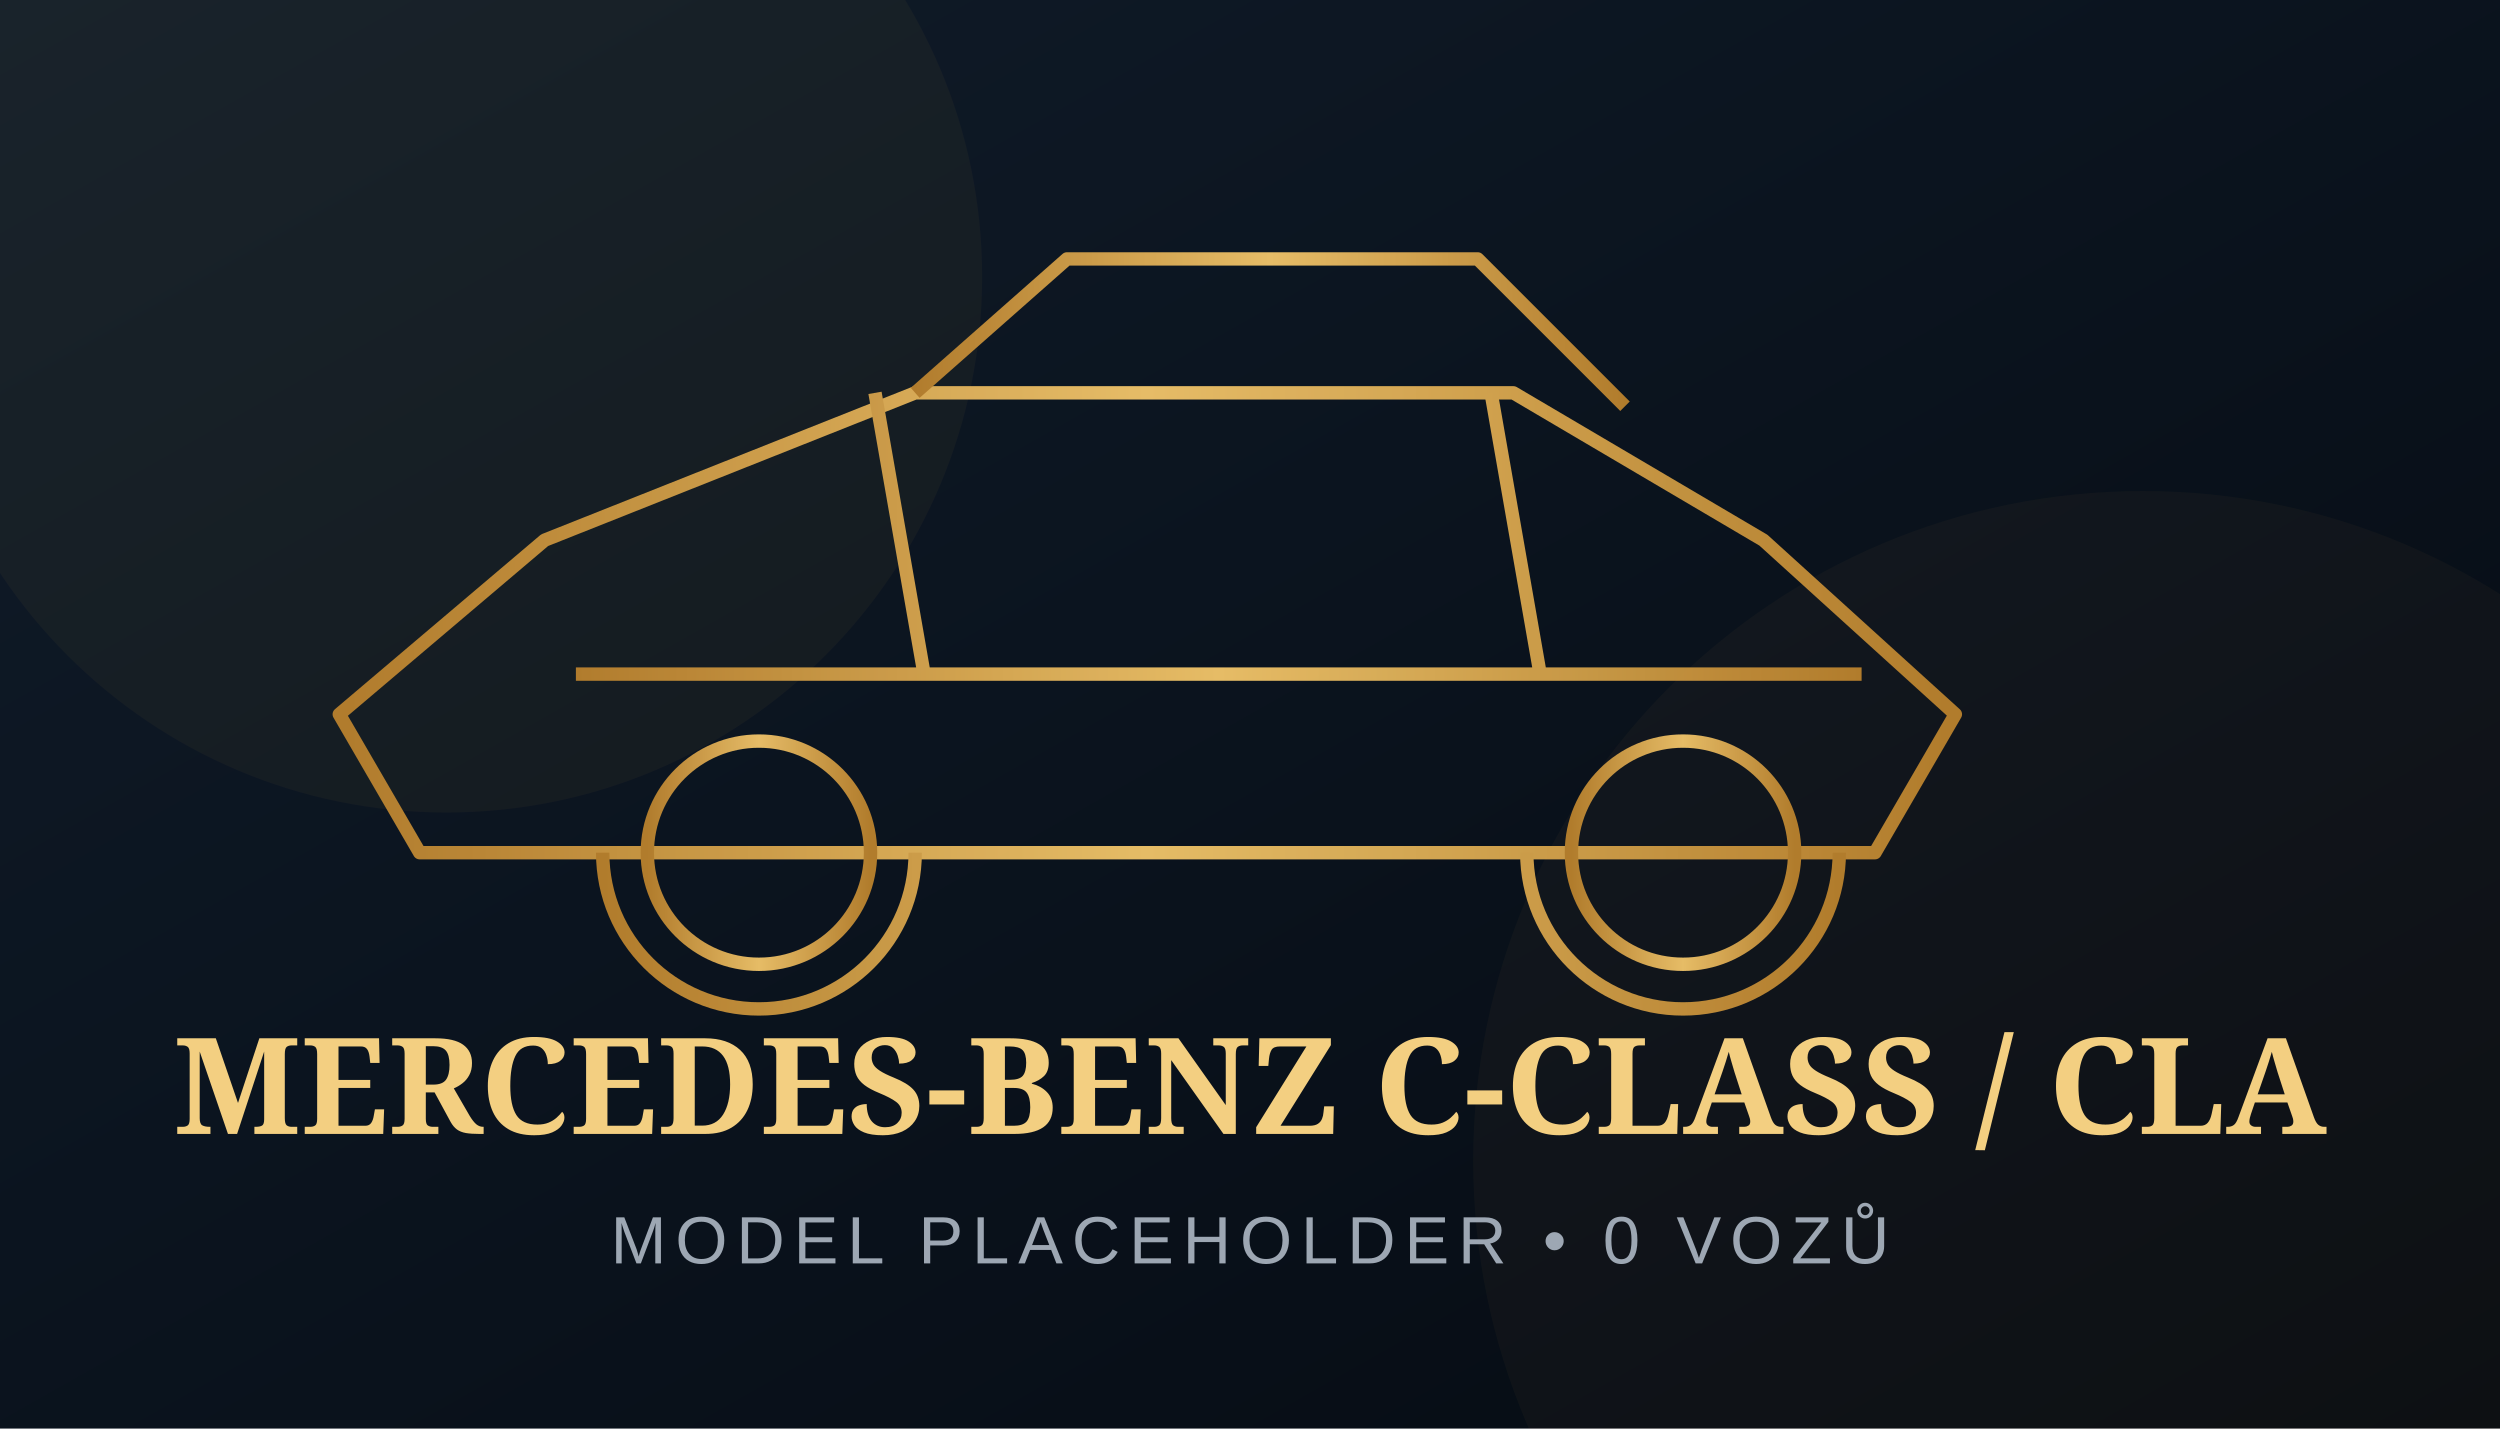
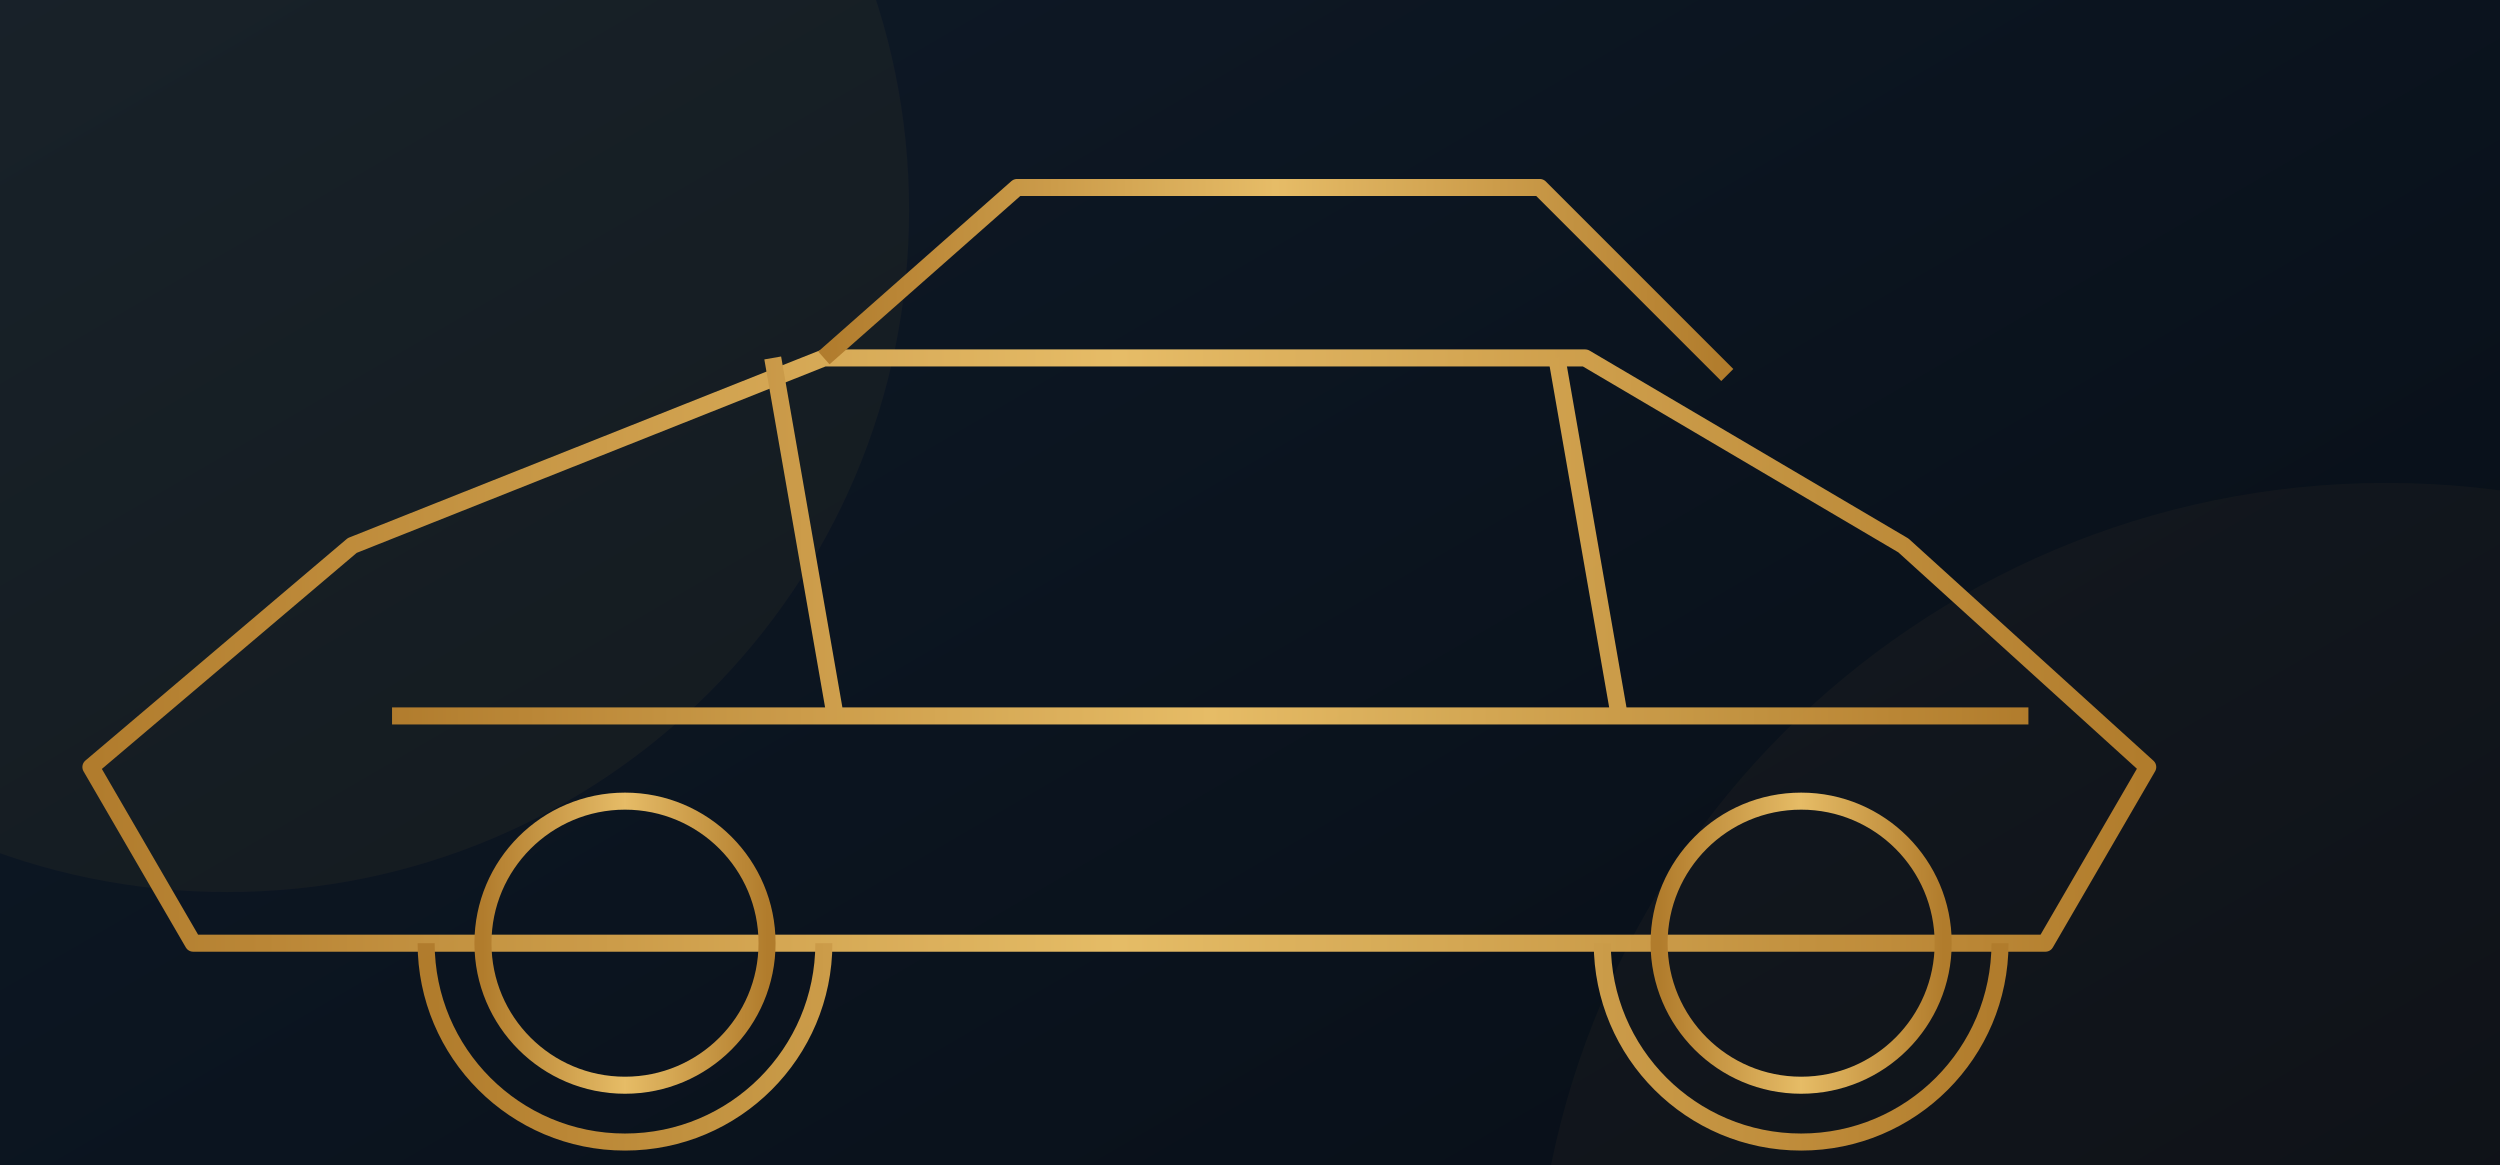
- <svg xmlns="http://www.w3.org/2000/svg" width="560" height="320" viewBox="0 0 560 320">
+ <svg xmlns="http://www.w3.org/2000/svg" width="440" height="205" viewBox="60 25 440 205">
  <defs>
    <linearGradient id="bg" x1="0" y1="0" x2="1" y2="1">
      <stop stop-color="#101c2a" />
      <stop offset="1" stop-color="#050a11" />
    </linearGradient>
    <linearGradient id="gold" x1="0" y1="0" x2="1" y2="0">
      <stop stop-color="#b9812d" />
      <stop offset=".5" stop-color="#f0c46a" />
      <stop offset="1" stop-color="#b9812d" />
    </linearGradient>
  </defs>
  <rect width="560" height="320" fill="url(#bg)" />
  <circle cx="100" cy="62" r="120" fill="#d6a248" opacity=".05" />
  <circle cx="480" cy="260" r="150" fill="#d6a248" opacity=".04" />
  <g fill="none" stroke="url(#gold)" stroke-width="3" stroke-linejoin="round" opacity=".95">
    <path d="M76 160 L122 121 L205 88 L339 88 L395 121 L438 160 L420 191 L94 191 Z" />
    <path d="M205 88 L239 58 L331 58 L364 91" />
    <path d="M135 191 A35 35 0 0 0 205 191 M342 191 A35 35 0 0 0 412 191" />
    <circle cx="170" cy="191" r="25" />
    <circle cx="377" cy="191" r="25" />
    <path d="M129 151 H417 M196 88 L207 151 M334 88 L345 151" />
  </g>
-   <text x="280" y="254" text-anchor="middle" fill="#f3cf81" font-family="Georgia,serif" font-size="30" font-weight="700">MERCEDES-BENZ C-CLASS / CLA</text>
-   <text x="280" y="283" text-anchor="middle" fill="#9da7b3" font-family="Arial,sans-serif" font-size="15" letter-spacing="2">MODEL PLACEHOLDER • 0 VOZŮ</text>
</svg>
